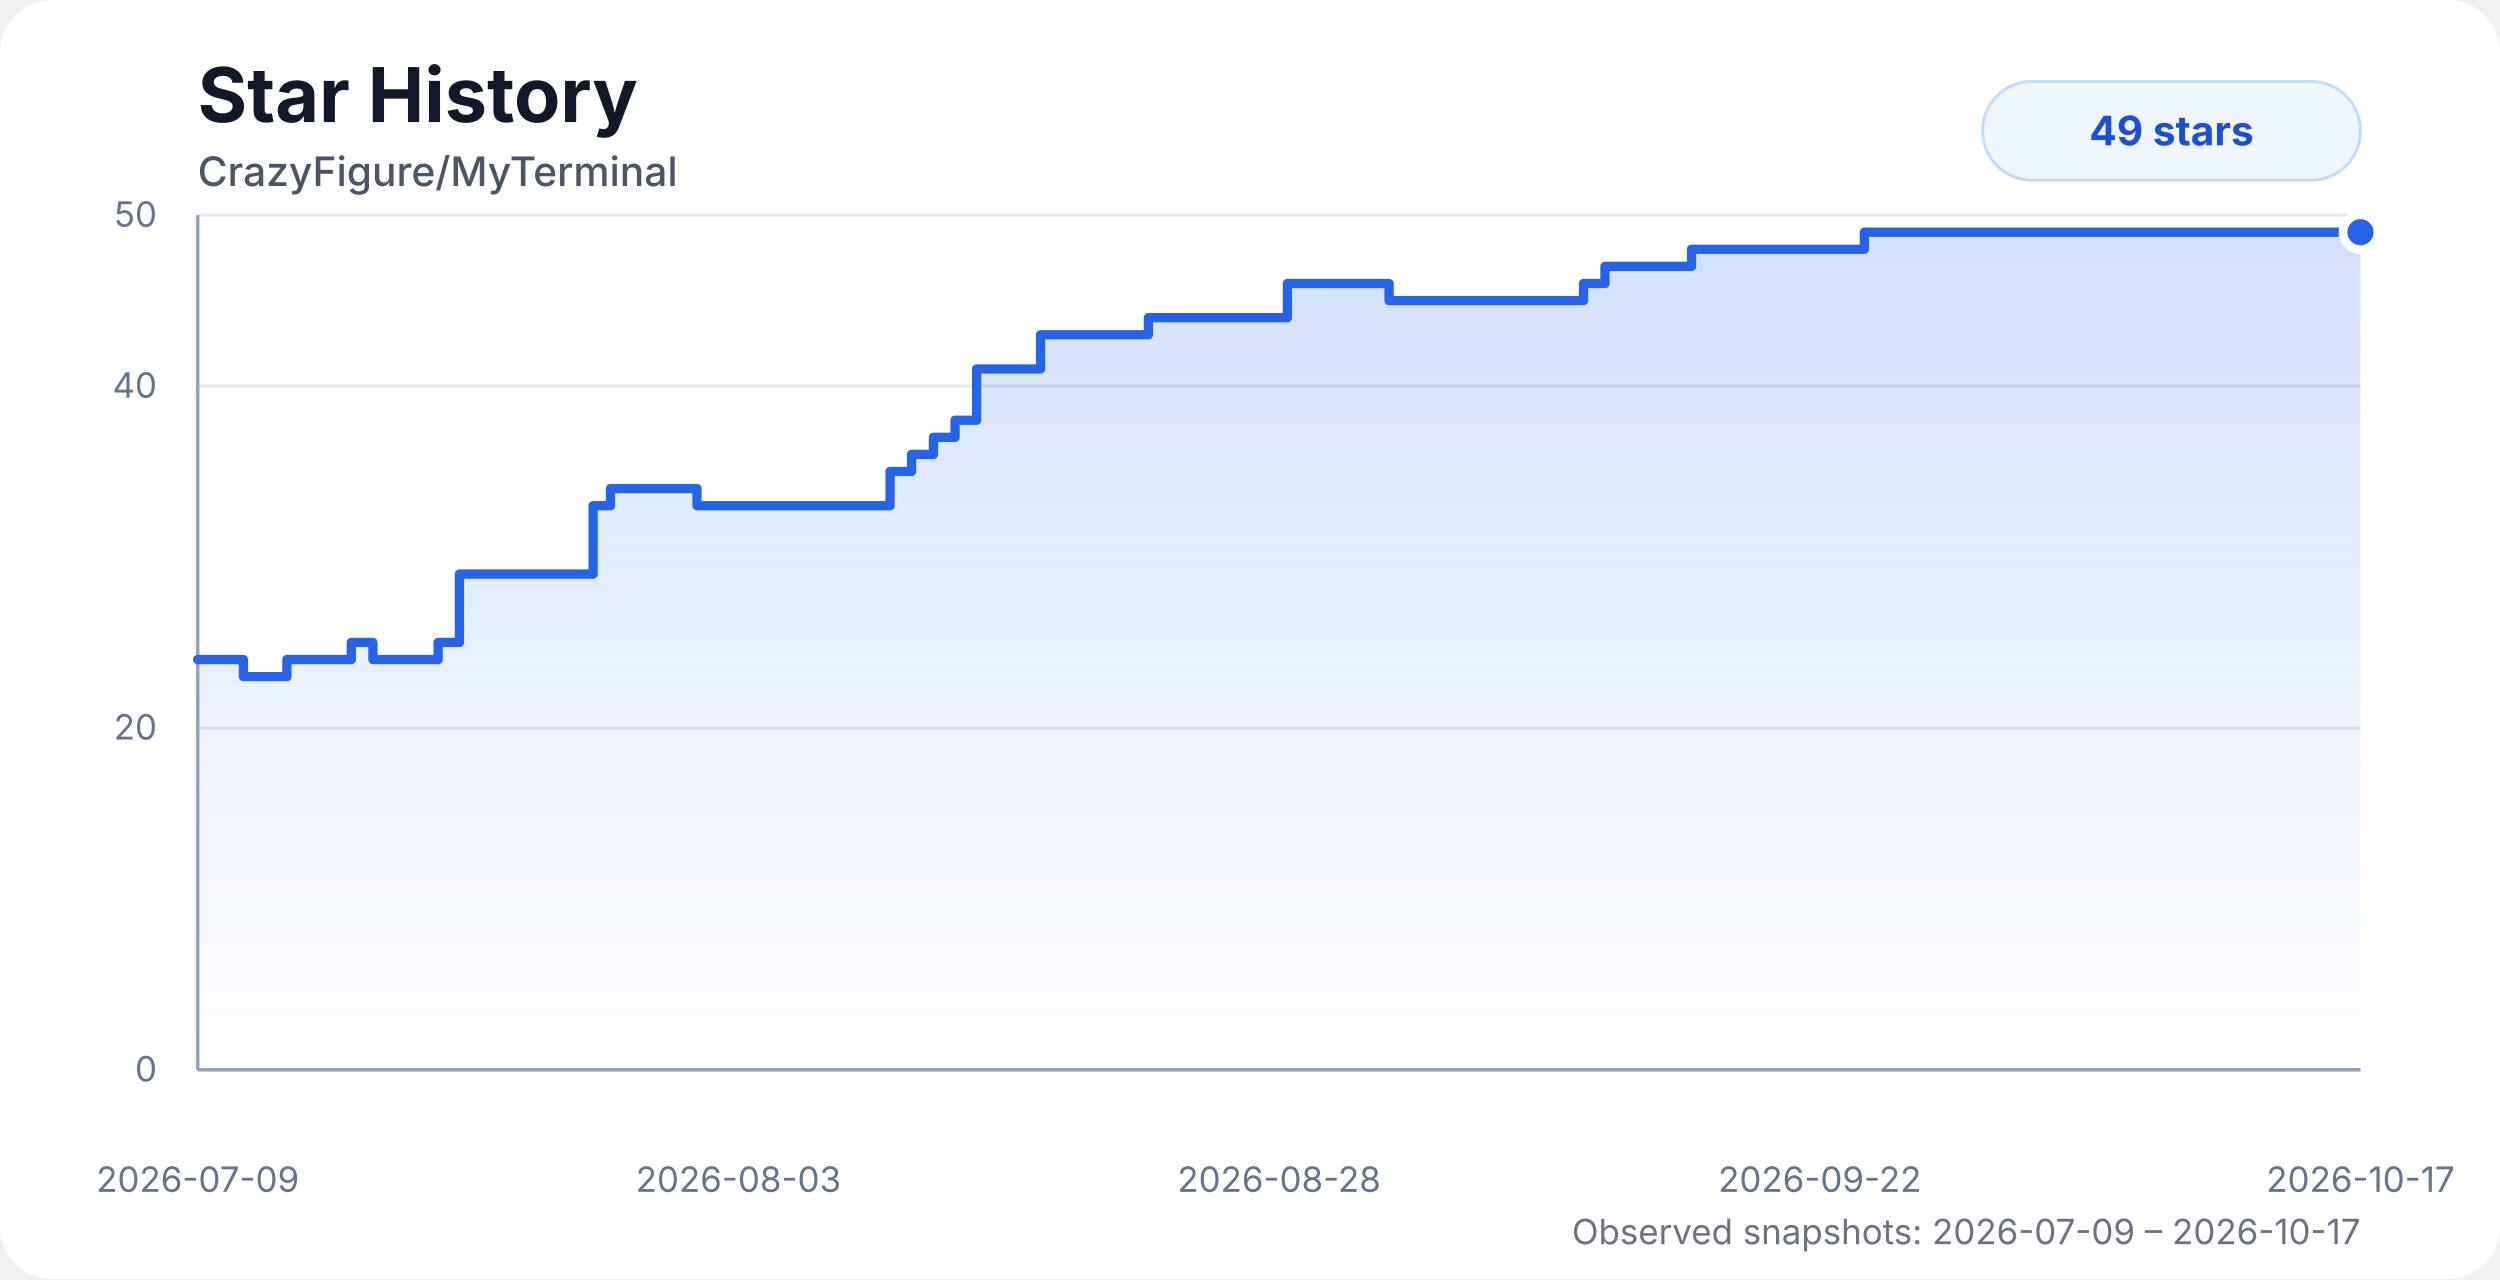
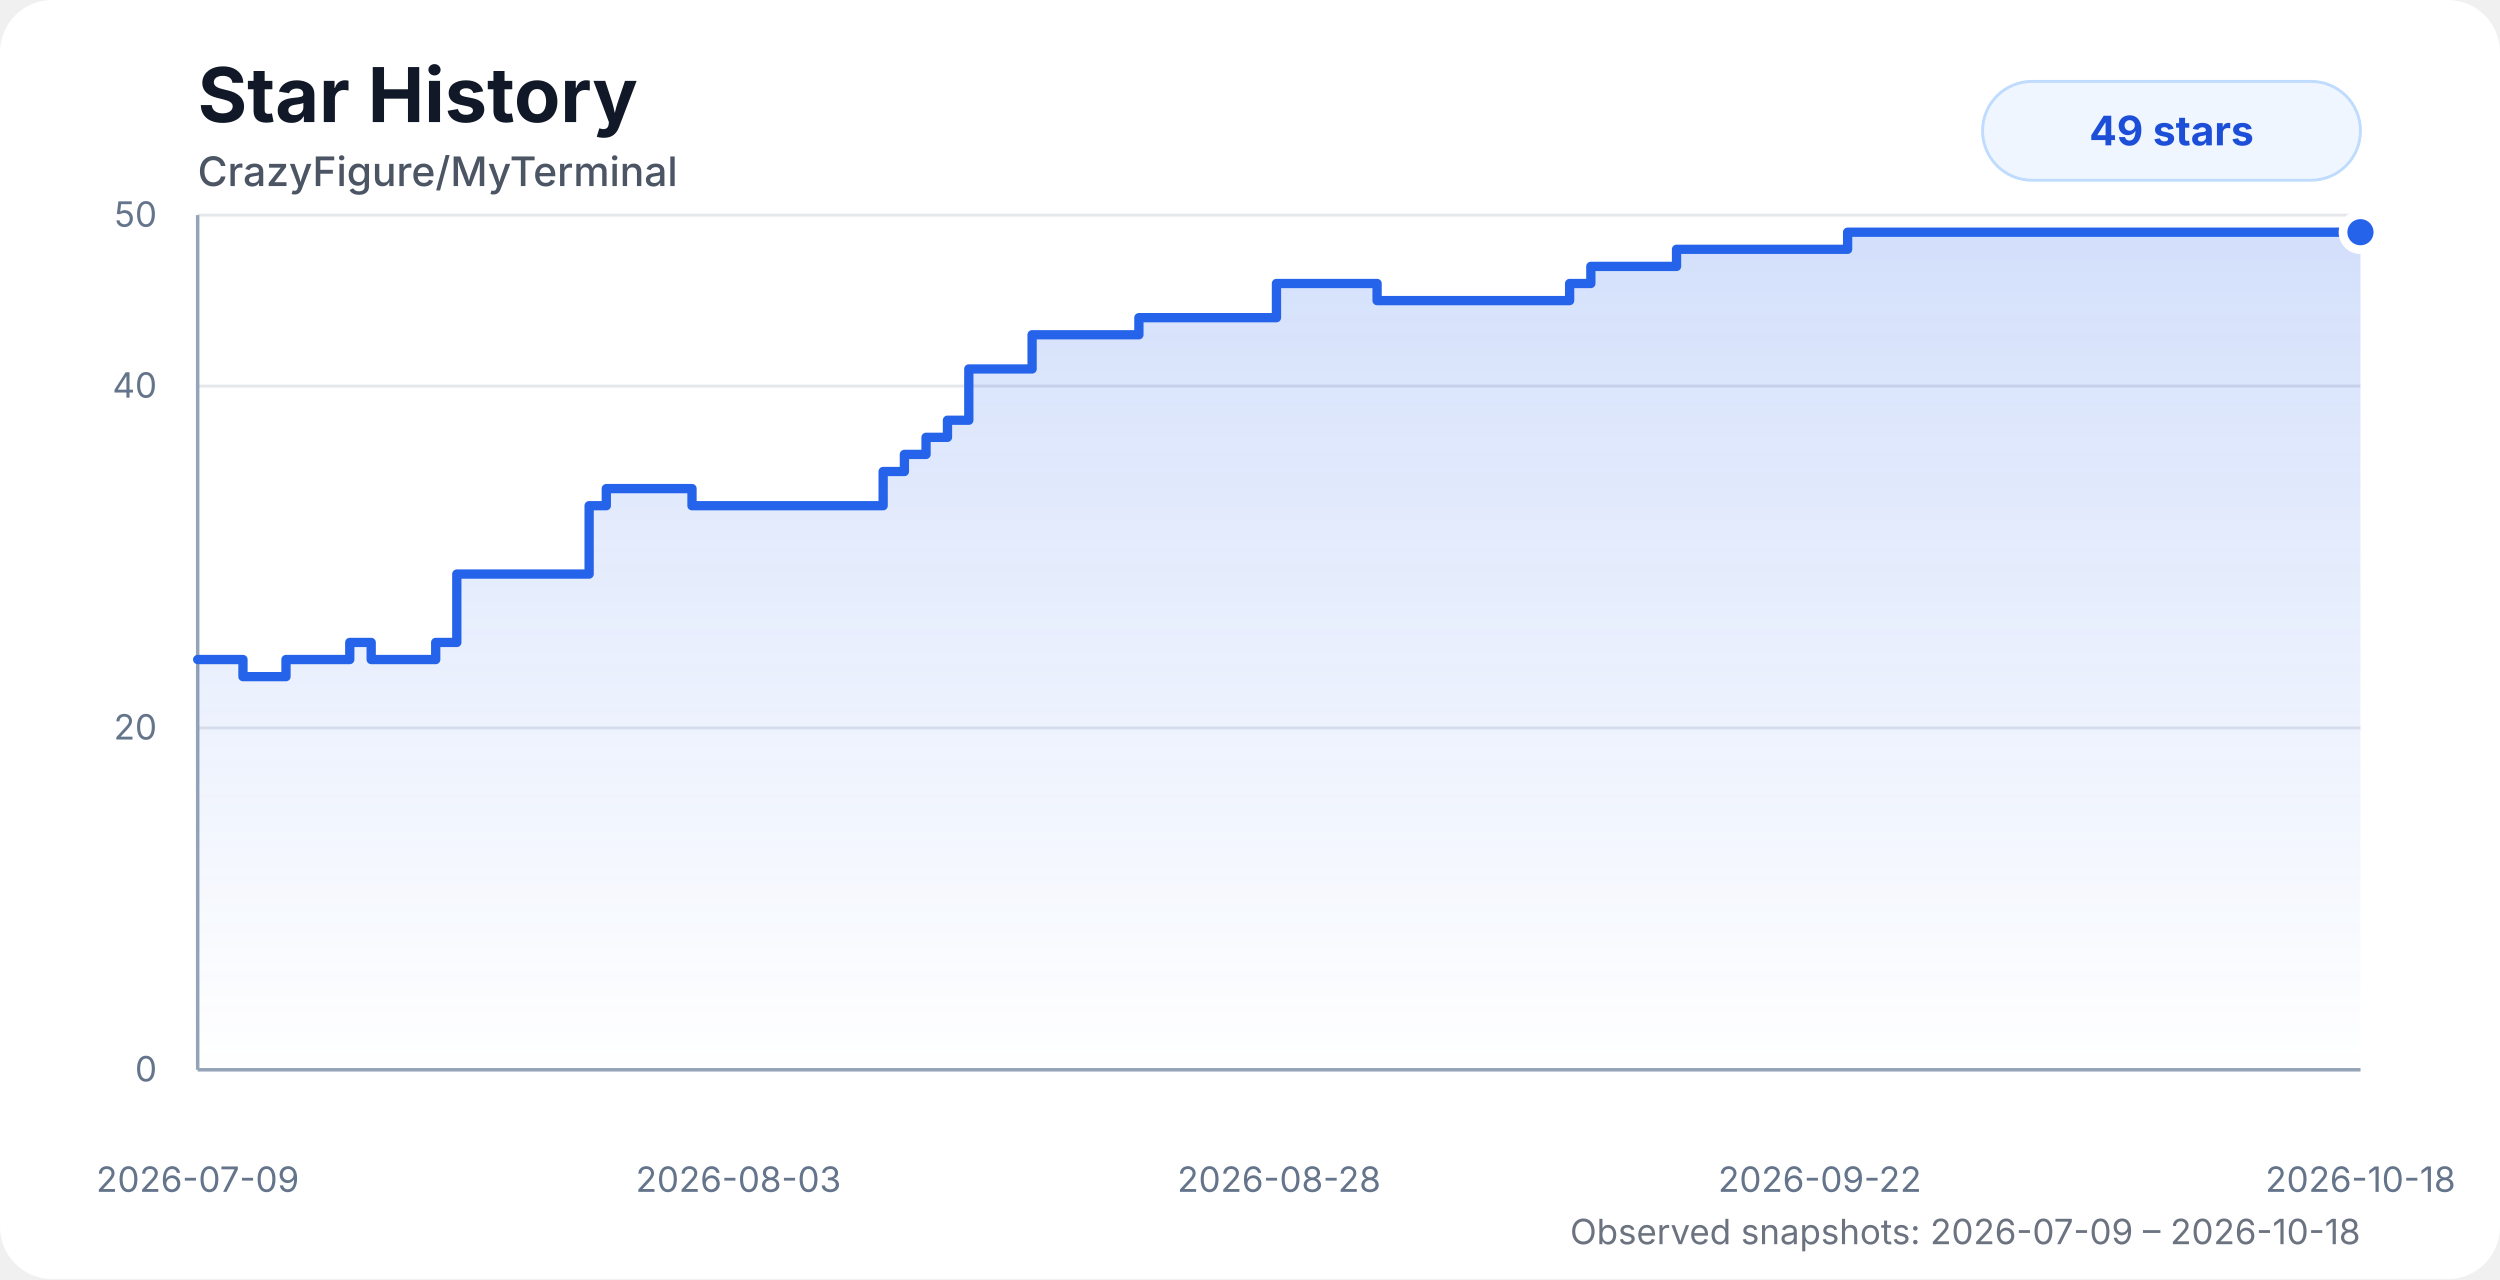
<svg xmlns="http://www.w3.org/2000/svg" width="860" height="440" viewBox="0 0 860 440" role="img" aria-labelledby="title desc">
  <style>
    .chart-bg { fill: #ffffff; }
    .title { fill: #111827; font: 700 26px system-ui, -apple-system, BlinkMacSystemFont, "Segoe UI", sans-serif; }
    .subtitle { fill: #4b5563; font: 500 14px system-ui, -apple-system, BlinkMacSystemFont, "Segoe UI", sans-serif; }
    .axis-label { fill: #64748b; font: 12px system-ui, -apple-system, BlinkMacSystemFont, "Segoe UI", sans-serif; }
    .grid { stroke: #e5e7eb; stroke-width: 1; }
    .axis { stroke: #94a3b8; stroke-width: 1.2; }
    .area { fill: url(#starGradient); opacity: 0.28; }
    .line { fill: none; stroke: #2563eb; stroke-width: 3.2; stroke-linecap: round; stroke-linejoin: round; }
    .dot { fill: #2563eb; stroke: #ffffff; stroke-width: 3; }
    .badge { fill: #eff6ff; stroke: #bfdbfe; }
    .badge-text { fill: #1d4ed8; font: 700 14px system-ui, -apple-system, BlinkMacSystemFont, "Segoe UI", sans-serif; }
    .status { fill: #6b7280; font: 12px system-ui, -apple-system, BlinkMacSystemFont, "Segoe UI", sans-serif; }
    @media (prefers-color-scheme: dark) {
      .chart-bg { fill: #0d1117; }
      .title { fill: #f8fafc; }
      .subtitle { fill: #cbd5e1; }
      .axis-label { fill: #94a3b8; }
      .grid { stroke: #1f2937; }
      .axis { stroke: #475569; }
      .dot { stroke: #0d1117; }
      .badge { fill: #172554; stroke: #1d4ed8; }
      .badge-text { fill: #bfdbfe; }
      .status { fill: #94a3b8; }
    }
  </style>
  <defs>
    <linearGradient id="starGradient" x1="0" x2="0" y1="0" y2="1">
      <stop offset="0%" stop-color="#2563eb" stop-opacity="0.72" />
      <stop offset="100%" stop-color="#2563eb" stop-opacity="0" />
    </linearGradient>
  </defs>
  <rect class="chart-bg" width="860" height="440" rx="18" />
  <text class="title" x="68" y="42">Star History</text>
  <text class="subtitle" x="68" y="64">CrazyFigure/MyTerminal</text>
  <g>
    <line class="grid" x1="68" y1="368" x2="812" y2="368" />
    <line class="grid" x1="68" y1="250.4" x2="812" y2="250.4" />
    <line class="grid" x1="68" y1="132.8" x2="812" y2="132.8" />
    <line class="grid" x1="68" y1="74" x2="812" y2="74" />
    <line class="axis" x1="68" y1="74" x2="68" y2="368" />
    <line class="axis" x1="68" y1="368" x2="812" y2="368" />
    <text class="axis-label" x="54" y="372" text-anchor="end">0</text>
    <text class="axis-label" x="54" y="254.4" text-anchor="end">20</text>
    <text class="axis-label" x="54" y="136.8" text-anchor="end">40</text>
    <text class="axis-label" x="54" y="78" text-anchor="end">50</text>
    <text class="axis-label" x="68" y="410" text-anchor="middle">2026-07-09</text>
    <text class="axis-label" x="254" y="410" text-anchor="middle">2026-08-03</text>
    <text class="axis-label" x="440" y="410" text-anchor="middle">2026-08-28</text>
    <text class="axis-label" x="626" y="410" text-anchor="middle">2026-09-22</text>
-     <text class="axis-label" x="812" y="410" text-anchor="middle">2026-10-17</text>
+     <text class="axis-label" x="812" y="410" text-anchor="middle">2026-10-18</text>
  </g>
-   <path class="area" d="M 68 226.88 H 76.52 V 226.88 H 83.74 V 232.76 H 98.69 V 226.88 H 120.85 V 221 H 128.29 V 226.88 H 150.71 V 221 H 158.04 V 197.48 H 165.47 V 197.48 H 204.03 V 173.96 H 210 V 168.08 H 239.77 V 173.96 H 262.01 V 173.96 H 269.43 V 173.96 H 276.86 V 173.96 H 284.14 V 173.96 H 291.24 V 173.96 H 298.71 V 173.96 H 306.19 V 162.2 H 313.58 V 156.32 H 321.1 V 150.44 H 328.54 V 144.56 H 335.96 V 126.92 H 343.06 V 126.92 H 350.53 V 126.92 H 357.95 V 115.16 H 365.35 V 115.16 H 372.79 V 115.16 H 380.22 V 115.16 H 387.67 V 115.16 H 395.06 V 109.28 H 402.54 V 109.28 H 409.96 V 109.28 H 417.36 V 109.28 H 424.83 V 109.28 H 434.9 V 109.28 H 442.87 V 97.52 H 448.73 V 97.52 H 455.82 V 97.52 H 463.33 V 97.52 H 470.52 V 97.52 H 477.84 V 103.4 H 485.26 V 103.4 H 492.72 V 103.4 H 500.09 V 103.4 H 507.58 V 103.4 H 515.05 V 103.4 H 522.43 V 103.4 H 529.88 V 103.4 H 537.3 V 103.4 H 544.74 V 97.52 H 552.11 V 91.64 H 559.65 V 91.64 H 567.13 V 91.64 H 574.47 V 91.64 H 581.89 V 85.76 H 589.33 V 85.76 H 596.7 V 85.76 H 604.13 V 85.76 H 611.69 V 85.76 H 619.15 V 85.76 H 626.52 V 85.76 H 633.86 V 85.76 H 641.34 V 79.88 H 648.74 V 79.88 H 656.17 V 79.88 H 663.74 V 79.88 H 671.3 V 79.88 H 678.71 V 79.88 H 686.09 V 79.88 H 693.64 V 79.88 H 701.01 V 79.88 H 708.3 V 79.88 H 715.85 V 79.88 H 723.33 V 79.88 H 730.9 V 79.88 H 738.23 V 79.88 H 745.73 V 79.88 H 753.13 V 79.88 H 760.5 V 79.88 H 767.94 V 79.88 H 775.41 V 79.88 H 782.95 V 79.88 H 789.89 V 79.88 H 797.22 V 79.88 H 804.64 V 79.88 H 812 V 79.88 L 812 368 L 68 368 Z" />
-   <path class="line" d="M 68 226.88 H 76.52 V 226.88 H 83.74 V 232.76 H 98.69 V 226.88 H 120.85 V 221 H 128.29 V 226.88 H 150.71 V 221 H 158.04 V 197.48 H 165.47 V 197.48 H 204.03 V 173.96 H 210 V 168.08 H 239.77 V 173.96 H 262.01 V 173.96 H 269.43 V 173.96 H 276.86 V 173.96 H 284.14 V 173.96 H 291.24 V 173.96 H 298.71 V 173.96 H 306.19 V 162.2 H 313.58 V 156.32 H 321.1 V 150.44 H 328.54 V 144.56 H 335.96 V 126.92 H 343.06 V 126.92 H 350.53 V 126.92 H 357.95 V 115.16 H 365.35 V 115.16 H 372.79 V 115.16 H 380.22 V 115.16 H 387.67 V 115.16 H 395.06 V 109.28 H 402.54 V 109.28 H 409.96 V 109.28 H 417.36 V 109.28 H 424.83 V 109.28 H 434.9 V 109.28 H 442.87 V 97.52 H 448.73 V 97.52 H 455.82 V 97.52 H 463.33 V 97.52 H 470.52 V 97.52 H 477.84 V 103.4 H 485.26 V 103.4 H 492.72 V 103.4 H 500.09 V 103.4 H 507.58 V 103.4 H 515.05 V 103.4 H 522.43 V 103.4 H 529.88 V 103.4 H 537.3 V 103.4 H 544.74 V 97.52 H 552.11 V 91.64 H 559.65 V 91.64 H 567.13 V 91.64 H 574.47 V 91.64 H 581.89 V 85.76 H 589.33 V 85.76 H 596.7 V 85.76 H 604.13 V 85.76 H 611.69 V 85.76 H 619.15 V 85.76 H 626.52 V 85.76 H 633.86 V 85.76 H 641.34 V 79.88 H 648.74 V 79.88 H 656.17 V 79.88 H 663.74 V 79.88 H 671.3 V 79.88 H 678.71 V 79.88 H 686.09 V 79.88 H 693.64 V 79.88 H 701.01 V 79.88 H 708.3 V 79.88 H 715.85 V 79.88 H 723.33 V 79.88 H 730.9 V 79.88 H 738.23 V 79.88 H 745.73 V 79.88 H 753.13 V 79.88 H 760.5 V 79.88 H 767.94 V 79.88 H 775.41 V 79.88 H 782.95 V 79.88 H 789.89 V 79.88 H 797.22 V 79.88 H 804.64 V 79.88 H 812 V 79.88" />
+   <path class="area" d="M 68 226.88 H 76.43 V 226.88 H 83.58 V 232.76 H 98.38 V 226.88 H 120.32 V 221 H 127.69 V 226.88 H 149.88 V 221 H 157.14 V 197.48 H 164.49 V 197.48 H 202.66 V 173.96 H 208.57 V 168.08 H 238.05 V 173.96 H 260.06 V 173.96 H 267.41 V 173.96 H 274.76 V 173.96 H 281.97 V 173.96 H 289 V 173.96 H 296.39 V 173.96 H 303.8 V 162.2 H 311.11 V 156.32 H 318.56 V 150.44 H 325.93 V 144.56 H 333.27 V 126.92 H 340.3 V 126.92 H 347.69 V 126.92 H 355.04 V 115.16 H 362.37 V 115.16 H 369.74 V 115.16 H 377.08 V 115.16 H 384.47 V 115.16 H 391.78 V 109.28 H 399.18 V 109.28 H 406.53 V 109.28 H 413.85 V 109.28 H 421.25 V 109.28 H 431.22 V 109.28 H 439.1 V 97.52 H 444.91 V 97.52 H 451.93 V 97.52 H 459.36 V 97.52 H 466.48 V 97.52 H 473.72 V 103.4 H 481.07 V 103.4 H 488.46 V 103.4 H 495.76 V 103.4 H 503.17 V 103.4 H 510.56 V 103.4 H 517.87 V 103.4 H 525.24 V 103.4 H 532.59 V 103.4 H 539.95 V 97.52 H 547.25 V 91.64 H 554.72 V 91.64 H 562.12 V 91.64 H 569.39 V 91.64 H 576.73 V 85.76 H 584.1 V 85.76 H 591.4 V 85.76 H 598.75 V 85.76 H 606.23 V 85.76 H 613.62 V 85.76 H 620.91 V 85.76 H 628.18 V 85.76 H 635.58 V 79.88 H 642.92 V 79.88 H 650.27 V 79.88 H 657.76 V 79.88 H 665.24 V 79.88 H 672.58 V 79.88 H 679.89 V 79.88 H 687.36 V 79.88 H 694.66 V 79.88 H 701.88 V 79.88 H 709.35 V 79.88 H 716.76 V 79.88 H 724.24 V 79.88 H 731.5 V 79.88 H 738.92 V 79.88 H 746.26 V 79.88 H 753.55 V 79.88 H 760.92 V 79.88 H 768.31 V 79.88 H 775.77 V 79.88 H 782.64 V 79.88 H 789.9 V 79.88 H 797.25 V 79.88 H 804.53 V 79.88 H 812 V 79.88 L 812 368 L 68 368 Z" />
+   <path class="line" d="M 68 226.88 H 76.43 V 226.88 H 83.58 V 232.76 H 98.38 V 226.88 H 120.32 V 221 H 127.69 V 226.88 H 149.88 V 221 H 157.14 V 197.48 H 164.49 V 197.48 H 202.66 V 173.96 H 208.57 V 168.08 H 238.05 V 173.96 H 260.06 V 173.96 H 267.41 V 173.96 H 274.76 V 173.96 H 281.97 V 173.96 H 289 V 173.96 H 296.39 V 173.96 H 303.8 V 162.2 H 311.11 V 156.32 H 318.56 V 150.44 H 325.93 V 144.56 H 333.27 V 126.92 H 340.3 V 126.92 H 347.69 V 126.92 H 355.04 V 115.16 H 362.37 V 115.16 H 369.74 V 115.16 H 377.08 V 115.16 H 384.47 V 115.16 H 391.78 V 109.28 H 399.18 V 109.28 H 406.53 V 109.28 H 413.85 V 109.28 H 421.25 V 109.28 H 431.22 V 109.28 H 439.1 V 97.52 H 444.91 V 97.52 H 451.93 V 97.52 H 459.36 V 97.52 H 466.48 V 97.52 H 473.72 V 103.4 H 481.07 V 103.4 H 488.46 V 103.4 H 495.76 V 103.4 H 503.17 V 103.4 H 510.56 V 103.4 H 517.87 V 103.4 H 525.24 V 103.4 H 532.59 V 103.4 H 539.95 V 97.52 H 547.25 V 91.64 H 554.72 V 91.64 H 562.12 V 91.64 H 569.39 V 91.64 H 576.73 V 85.76 H 584.1 V 85.76 H 591.4 V 85.76 H 598.75 V 85.76 H 606.23 V 85.76 H 613.62 V 85.76 H 620.91 V 85.76 H 628.18 V 85.76 H 635.58 V 79.88 H 642.92 V 79.88 H 650.27 V 79.88 H 657.76 V 79.88 H 665.24 V 79.88 H 672.58 V 79.88 H 679.89 V 79.88 H 687.36 V 79.88 H 694.66 V 79.88 H 701.88 V 79.88 H 709.35 V 79.88 H 716.76 V 79.88 H 724.24 V 79.88 H 731.5 V 79.88 H 738.92 V 79.88 H 746.26 V 79.88 H 753.55 V 79.88 H 760.92 V 79.88 H 768.31 V 79.88 H 775.77 V 79.88 H 782.64 V 79.88 H 789.9 V 79.88 H 797.25 V 79.88 H 804.53 V 79.88 H 812 V 79.88" />
  <circle class="dot" cx="812" cy="79.88" r="6" />
  <rect class="badge" x="682" y="28" width="130" height="34" rx="17" />
  <text class="badge-text" x="747" y="50" text-anchor="middle">49 stars</text>
-   <text class="status" x="812" y="428" text-anchor="end">Observed snapshots: 2026-07-09 – 2026-10-17</text>
+   <text class="status" x="812" y="428" text-anchor="end">Observed snapshots: 2026-07-09 – 2026-10-18</text>
</svg>
